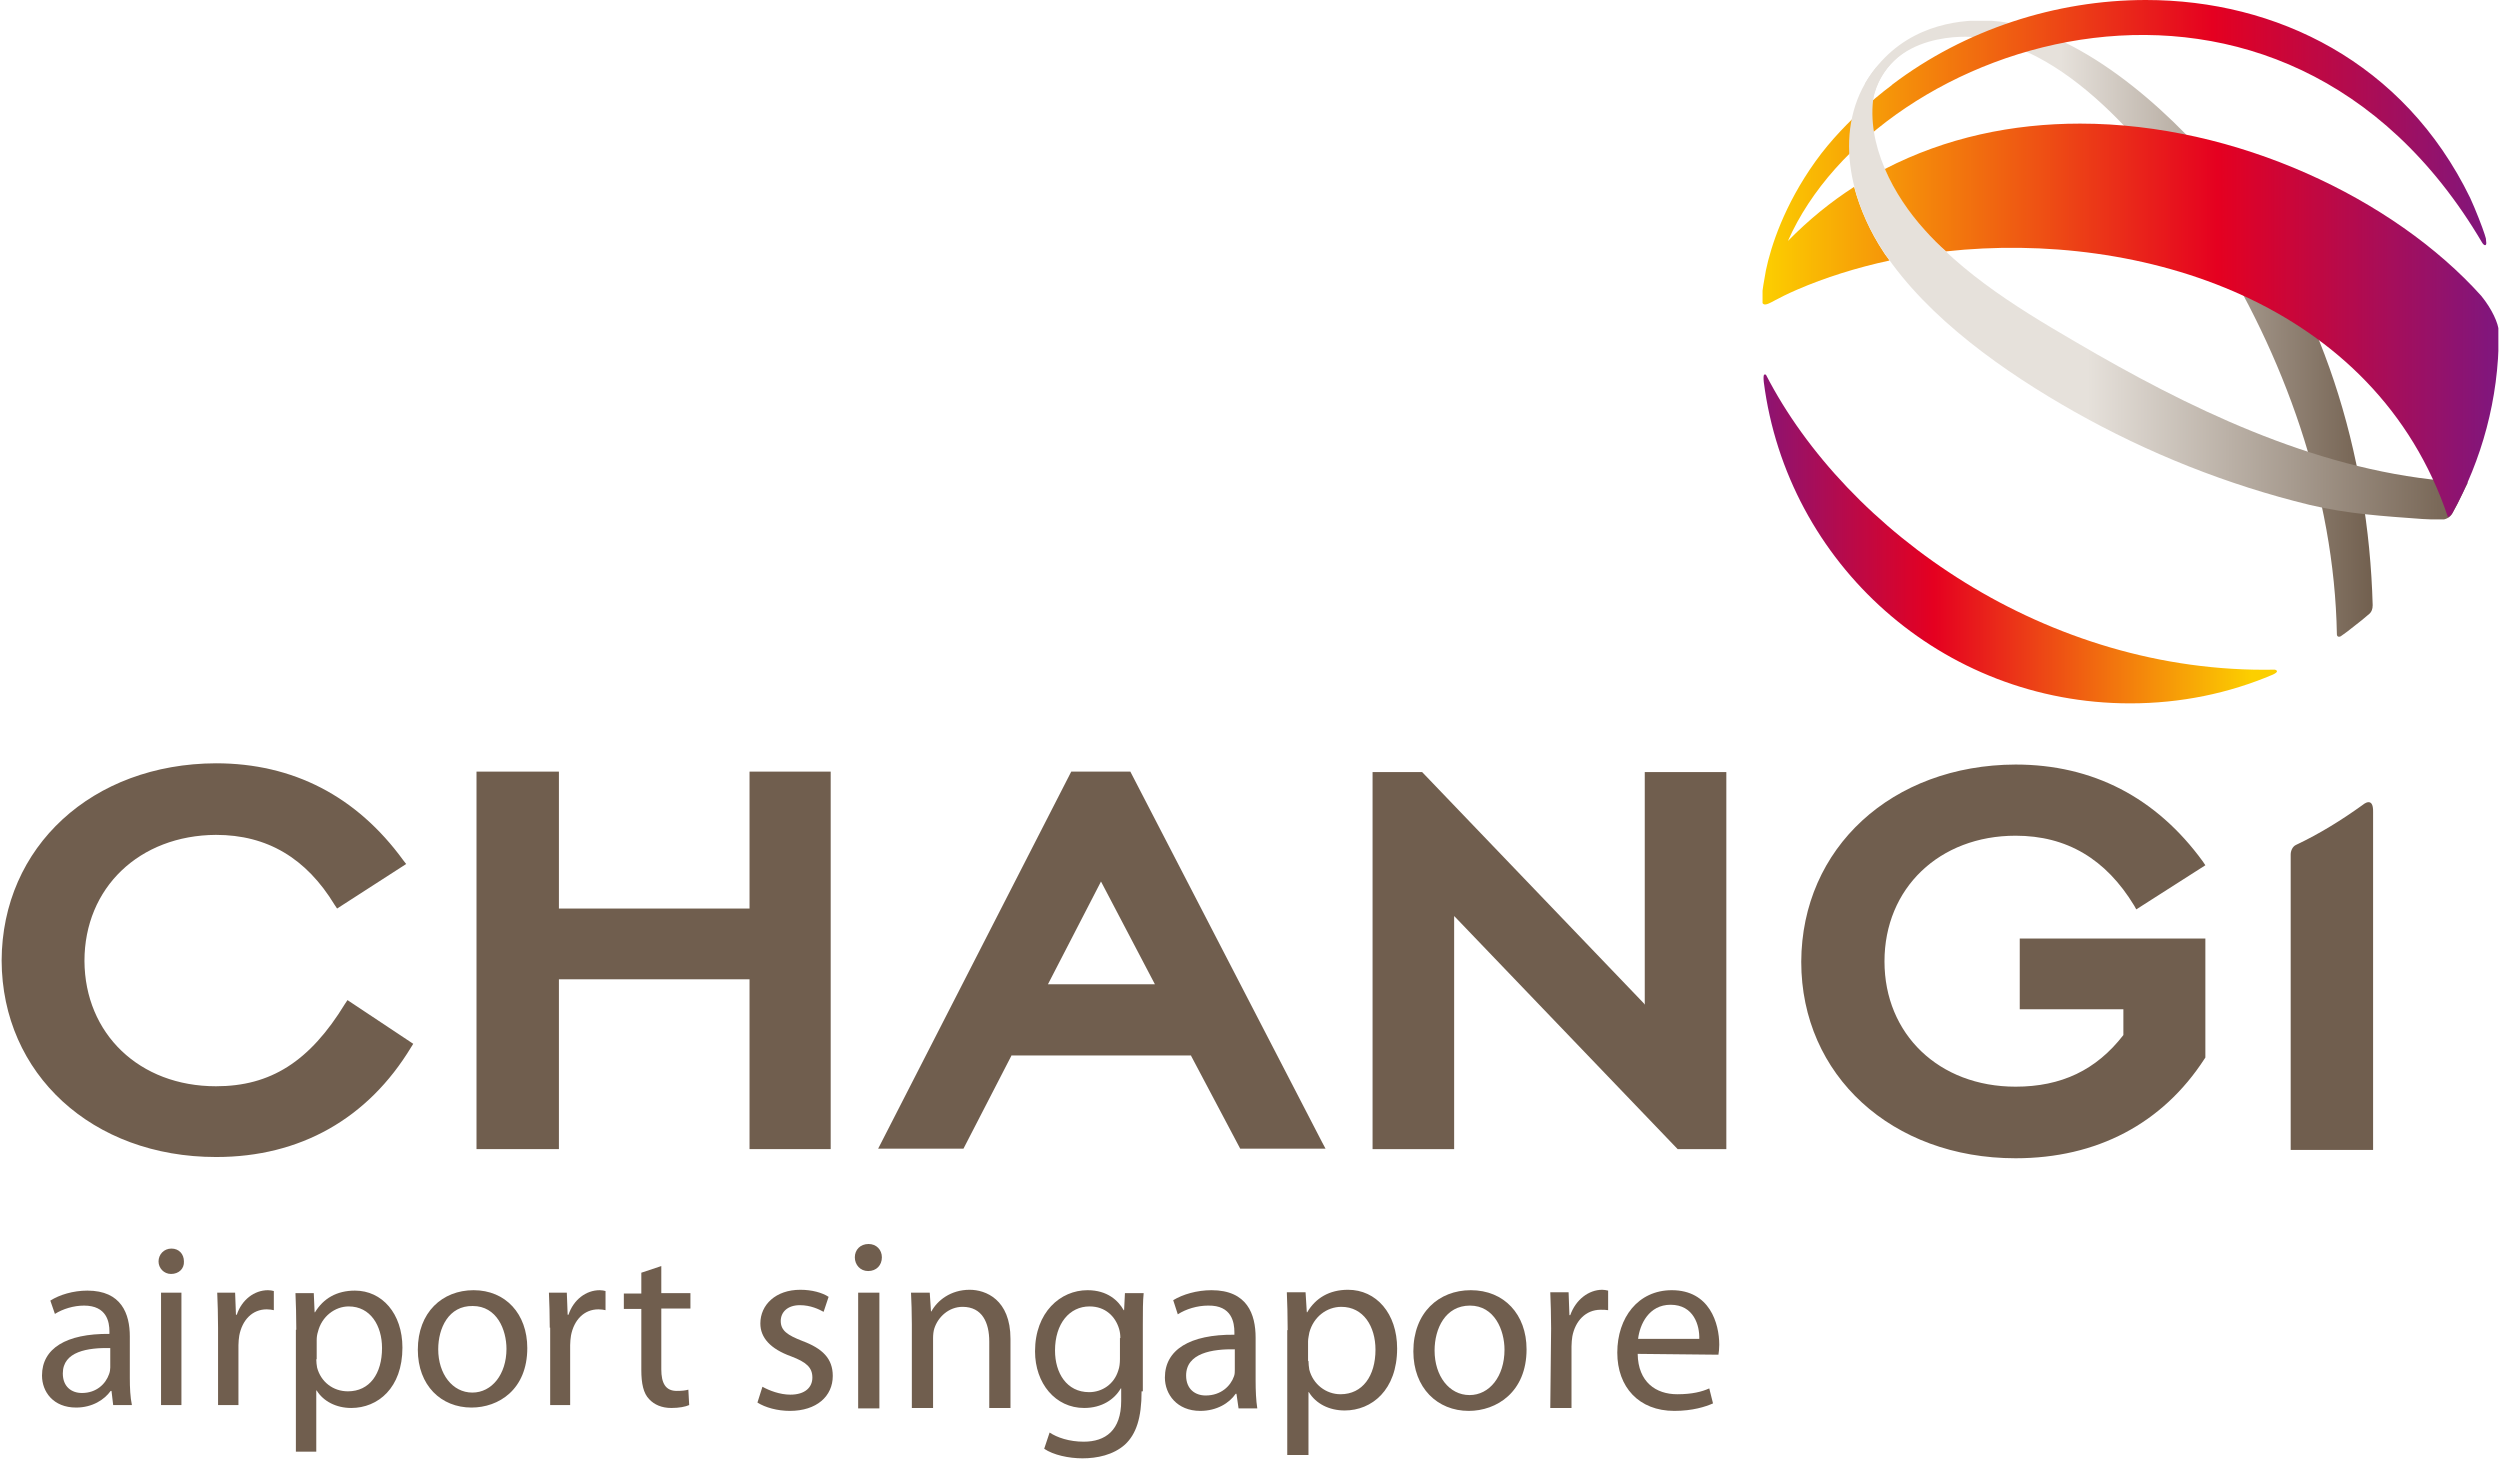
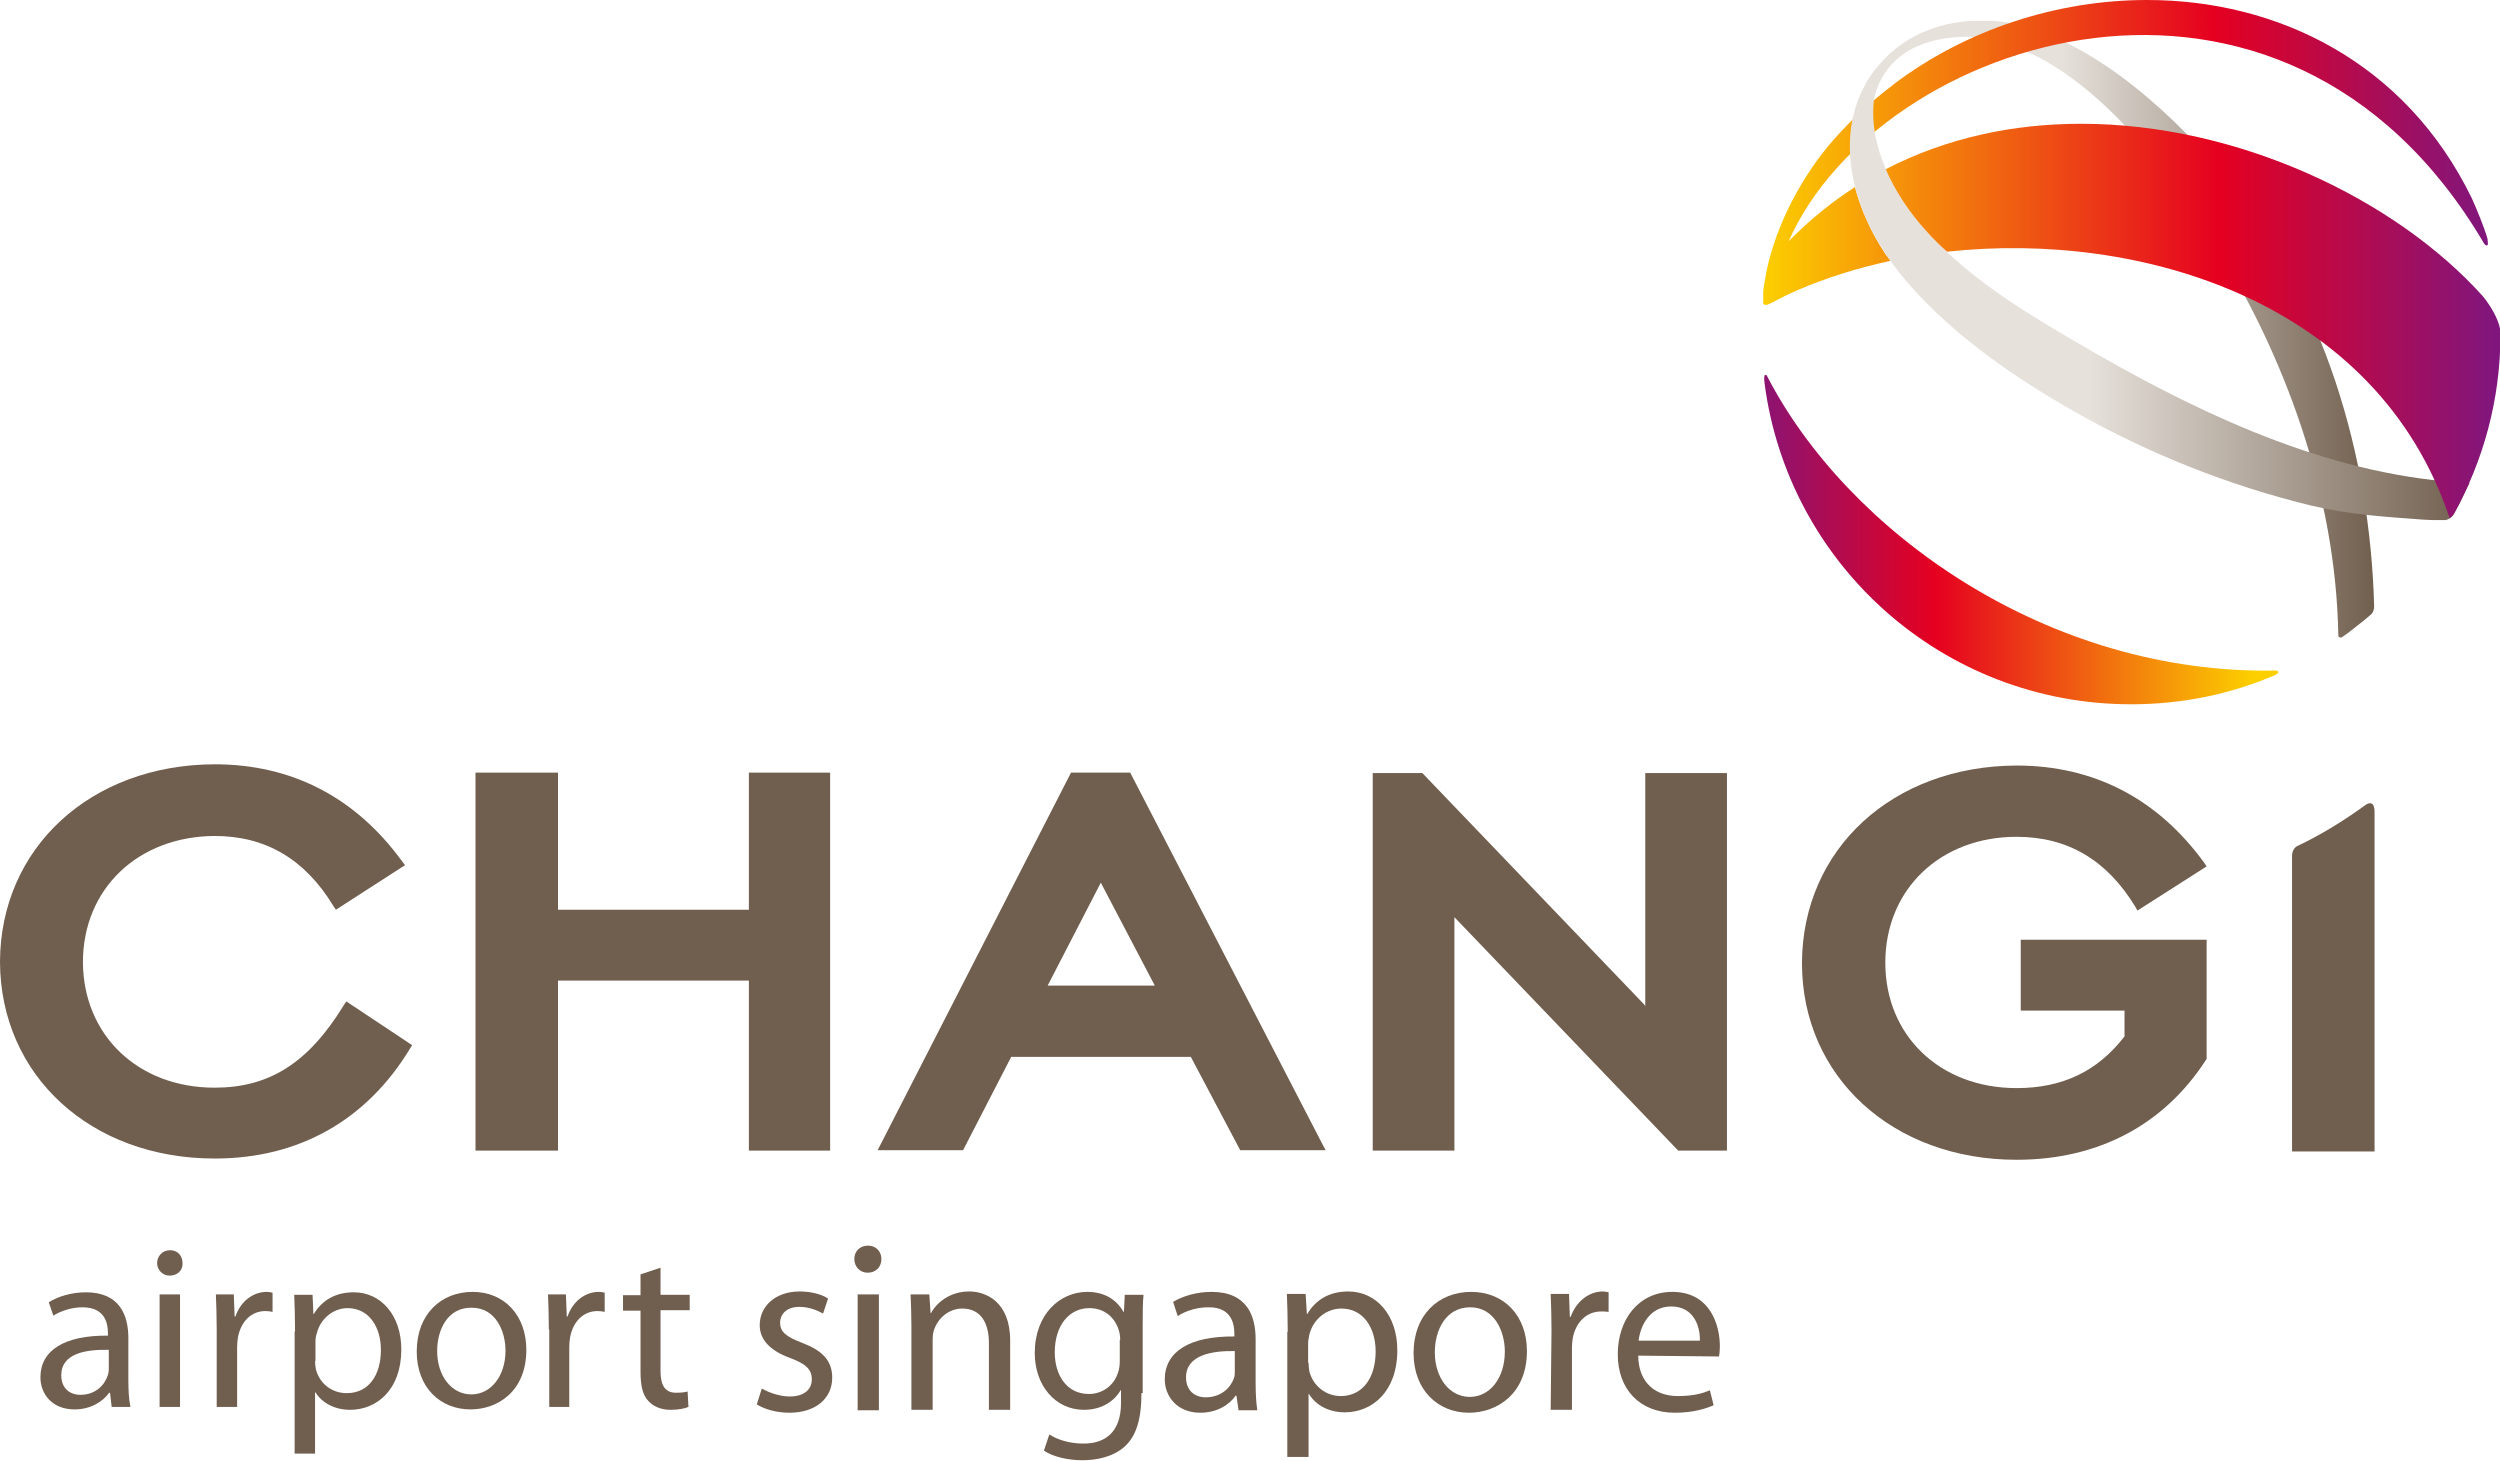
- <svg xmlns="http://www.w3.org/2000/svg" xmlns:xlink="http://www.w3.org/1999/xlink" height="241.523" viewBox="0 0 599.9 350.4" width="414.039">
+ <svg xmlns="http://www.w3.org/2000/svg" xmlns:xlink="http://www.w3.org/1999/xlink" viewBox="0 0 599.9 350.4">
  <clipPath id="a">
    <path d="m468.5 168.3 1.9 4c3.5-17.2 24.1-15.2 24.1-15.2 23.9 2.1 45.3 30 56.8 48.1 17.9 28.2 30 61.7 30.6 95.4 0 .6.5.7.9.5.8-.6 1.6-1.1 2.3-1.7.9-.7 1.9-1.5 2.8-2.2.6-.5 1.3-1.1 1.9-1.6.4-.4.7-1 .7-2-1-36.5-12.1-73-34.9-101.8-11.3-14.3-31.9-34.1-52.6-38.1 0 0-2.8-.6-6.9-.6-7.6.1-20 2.3-27.6 15.2" />
  </clipPath>
  <linearGradient id="b">
    <stop offset="0" stop-color="#e6e1db" />
    <stop offset=".385" stop-color="#e6e1db" />
    <stop offset="1" stop-color="#715f4e" />
  </linearGradient>
  <linearGradient id="c" gradientTransform="matrix(12.8058 0 0 -12.8058 71.0348 9847.153)" gradientUnits="userSpaceOnUse" x1="31.041" x2="40.579" xlink:href="#b" y1="751.209" y2="751.209" />
  <clipPath id="d">
    <path d="m444.2 240c5.6 43.6 42.8 77.2 88 77.2 12.2 0 23.7-2.4 34.3-6.9 1.3-.6 1.2-1 .5-1.2-54.8 1.1-103-33.3-122.3-70.9-.1-.1-.2-.1-.3-.1-.3.1-.3.9-.2 1.9" />
  </clipPath>
  <linearGradient id="e">
    <stop offset="0" stop-color="#fccf00" />
    <stop offset=".621" stop-color="#e50020" />
    <stop offset="1" stop-color="#80167d" />
  </linearGradient>
  <linearGradient id="f" gradientTransform="matrix(-12.8796 0 0 12.8796 183.5184 -9948.18)" gradientUnits="userSpaceOnUse" x1="-29.344" x2="-19.805" xlink:href="#e" y1="793.957" y2="793.957" />
  <clipPath id="g">
    <path d="m475.1 168.5-.2.2s-10.8 7.8-18.3 18.3-10.7 20.4-11.9 26.2c-.5 2.7-.8 4.6-.9 5.8v1.3.2.1c0 .4.2.6.4.7.5.3 1.9-.5 2.8-1 .7-.4 3.1-1.6 5.2-2.5 6.7-2.9 14.3-5.3 22.2-7-.4-.7-1-1.3-1.4-2-3.2-4.8-5.7-10.4-7.1-15.7-5.6 3.6-10.9 7.9-15.9 13 21.5-48.8 118.6-81.4 166.8.4.5.8 1 .8 1 .1 0-.3-.1-.7-.1-1.1-.1-.3-.2-.7-.3-1-.5-1.6-2.2-6-3.5-8.8-15.9-32.6-46.6-47.5-77.9-47.5-21.6 0-43.5 7.1-60.9 20.3" />
  </clipPath>
  <linearGradient id="h" gradientTransform="matrix(18.2429 0 0 -18.2429 46.6974 14034.105)" gradientUnits="userSpaceOnUse" x1="21.771" x2="31.311" xlink:href="#e" y1="759.801" y2="759.801" />
  <clipPath id="i">
    <path d="m482.4 158.4c-3.3 1-6.5 2.5-9.8 4.7-.5.5-1 .9-1.5 1.4-10.3 12.8-7.1 30.6 1.9 44.2 10.7 16.1 29.2 29 45.8 38.4 17.7 10 36.8 17.6 56.5 22.4 9.3 2.2 17.6 2.7 27.1 3.4 1.4.1 2.8.1 4.3.2 1.4 0 2.4-.6 2.9-1.5.4-.7 1.2-2.2 1.2-2.2.3-.5 2-4.2 2.6-5.3-31.7-1.4-62.1-15.3-89.2-30.8-14.5-8.4-29.9-17.1-41.2-29.7-7.8-8.7-14.2-20.7-12.4-32.4 1.2-5.1 5.6-10.6 11.8-12.8z" />
  </clipPath>
  <linearGradient id="j" gradientTransform="matrix(15.5854 0 0 -15.5854 59.5134 11988.713)" gradientUnits="userSpaceOnUse" x1="25.997" x2="35.536" xlink:href="#b" y1="755.383" y2="755.383" />
  <clipPath id="k">
    <path d="m473.3 188.8c2.3 5.4 5.8 10.5 9.6 14.7 1.6 1.8 3.5 3.7 5.1 5.1 46.6-5.1 103.2 12 120.6 63.9.5-.3.9-.7 1.1-1.1 7-12.7 11.1-27.3 11.1-42.8 0-.3 0-.6 0-.8-.1-1.9-1.6-5.3-4.2-8.5-21-23.4-58.9-41.4-96.4-41.4-16.2 0-32.2 3.3-46.9 10.9" />
  </clipPath>
  <linearGradient id="l" gradientTransform="matrix(18.3975 0 0 -18.3975 46.113 14157.525)" gradientUnits="userSpaceOnUse" x1="21.636" x2="31.175" xlink:href="#e" y1="757.293" y2="757.293" />
  <g transform="translate(-20.8 -148.2)">
    <path clip-path="url(#a)" d="m468.5 153.2h122.1v148.3h-122.1z" fill="url(#c)" />
    <path clip-path="url(#d)" d="m444.1 238.2h123.6v79h-123.6z" fill="url(#f)" />
    <path clip-path="url(#g)" d="m443.9 124.6h174v97h-174z" fill="url(#h)" />
    <path clip-path="url(#i)" d="m460.8 158.4h152.5v114.6h-152.5z" fill="url(#j)" />
    <path clip-path="url(#k)" d="m473.3 177.9h147.4v94.7h-147.4z" fill="url(#l)" />
    <g fill="#705e4e">
      <path d="m51.6 479.3c0 2.3.1 4.6.5 6.5h-4.5l-.4-3.4h-.2c-1.5 2.1-4.4 4-8.3 4-5.5 0-8.2-3.8-8.2-7.7 0-6.5 5.8-10.1 16.2-10v-.6c0-2.2-.6-6.2-6.1-6.2-2.5 0-5.1.8-7 2l-1.1-3.2c2.2-1.4 5.5-2.4 8.9-2.4 8.2 0 10.2 5.6 10.2 11zm-4.7-7.2c-5.4-.1-11.4.8-11.4 6.1 0 3.2 2.1 4.7 4.6 4.7 3.5 0 5.7-2.2 6.5-4.5.2-.5.3-1.1.3-1.6z" />
      <path d="m64.6 451.3c.1 1.7-1.2 3-3.1 3-1.7 0-3-1.4-3-3 0-1.7 1.3-3.1 3.1-3.1s3 1.3 3 3.1m-5.5 7.5h4.9v27h-4.9z" />
      <path d="m72.8 467.2c0-3.2-.1-5.9-.2-8.4h4.3l.2 5.3h.2c1.2-3.6 4.2-5.9 7.5-5.9.6 0 1 .1 1.4.2v4.6c-.5-.1-1-.2-1.7-.2-3.5 0-5.9 2.6-6.6 6.3-.1.7-.2 1.5-.2 2.3v14.4h-4.9z" />
      <path d="m91.6 467.7c0-3.5-.1-6.2-.2-8.8h4.4l.2 4.6h.1c2-3.3 5.2-5.2 9.6-5.2 6.5 0 11.4 5.5 11.4 13.7 0 9.7-5.9 14.5-12.3 14.5-3.6 0-6.7-1.6-8.3-4.2h-.1v14.7h-4.9v-29.3zm4.8 7.1c0 .7.1 1.4.2 2 .9 3.4 3.8 5.7 7.4 5.7 5.2 0 8.2-4.2 8.2-10.4 0-5.4-2.8-10-8-10-3.3 0-6.5 2.4-7.4 6.1-.2.6-.3 1.3-.3 2v4.6z" />
      <path d="m147.1 472.1c0 10-6.9 14.3-13.4 14.3-7.3 0-12.9-5.3-12.9-13.9 0-9 5.9-14.3 13.4-14.3 7.7 0 12.9 5.7 12.9 13.9m-21.4.3c0 5.9 3.4 10.4 8.2 10.4 4.7 0 8.2-4.4 8.2-10.5 0-4.6-2.3-10.3-8.1-10.3-5.8-.1-8.3 5.3-8.3 10.4" />
      <path d="m152.5 467.2c0-3.2-.1-5.9-.2-8.4h4.3l.2 5.3h.2c1.2-3.6 4.2-5.9 7.5-5.9.6 0 1 .1 1.4.2v4.6c-.5-.1-1-.2-1.7-.2-3.5 0-5.9 2.6-6.6 6.3-.1.7-.2 1.5-.2 2.3v14.4h-4.8v-18.6z" />
      <path d="m179.3 452.4v6.5h7v3.7h-7v14.6c0 3.3 1 5.2 3.7 5.2 1.3 0 2.1-.1 2.8-.3l.2 3.7c-.9.4-2.4.7-4.3.7-2.3 0-4.1-.8-5.3-2.1-1.4-1.4-1.9-3.8-1.9-7v-14.7h-4.2v-3.7h4.2v-5z" />
      <path d="m588.1 341.6c-5 3.6-10.3 6.9-16 9.6-.9.4-1.3 1.5-1.3 2.3v71h19.8v-81.2c.1-4-2.5-1.7-2.5-1.7" />
      <path d="m103.9 388.5-.6.9c-8.5 13.9-17.9 19.8-31 19.8-18.4 0-31.5-12.6-31.6-30.1 0-17.6 13.2-30.2 31.6-30.3 12.3 0 21.7 5.6 28.5 16.8l.6.9 16.6-10.7-.7-.9c-11.2-15.4-26.5-23.3-45-23.3-29.7.1-51.4 20-51.5 47.4.1 27.3 21.8 47.2 51.5 47.2h.1c20.1 0 36.4-9.2 46.8-26.4l.5-.8z" />
      <path d="m200.3 366.5h-45.5-.1v-.1-32.8h-19.8v90.7h19.8v-40.8h45.8v40.8h19.5v-90.7h-19.5v32.9z" />
      <path d="m338.1 422.7-46.1-89.1h-14.2l-46.4 90.6h20.5l11.5-22.3v-.1h43.2v.1l11.8 22.3h20.5zm-53.2-62.7.1.1 12.8 24.4.1.2h-25.7l.1-.2 12.6-24.4z" />
      <path d="m415.4 389.3-53.3-55.6h-11.9v90.6h19.6v-56l.3.3 53.4 55.7h11.7v-90.6h-19.6v55.9z" />
      <path d="m505.6 390.7h25v.2 6c-6.5 8.4-14.9 12.4-25.9 12.4-18.4 0-31.5-12.6-31.5-30.1 0-17.6 13.2-30.2 31.5-30.2 12.3 0 21.7 5.6 28.5 16.8l.5.9 16.6-10.6-.6-.9c-11.2-15.4-26.5-23.3-45-23.3-29.7.1-51.4 20-51.5 47.4 0 27.3 21.8 47.2 51.5 47.2 19.5 0 35.3-8.3 45.4-23.9l.2-.3v-28.6h-44.6v17z" />
      <path d="m203.6 481.4c1.6.9 4.2 1.9 6.7 1.9 3.6 0 5.3-1.8 5.3-4.1 0-2.4-1.4-3.7-5.1-5.1-5-1.8-7.4-4.5-7.4-7.9 0-4.5 3.7-8.1 9.6-8.1 2.8 0 5.3.7 6.8 1.7l-1.2 3.6c-1.1-.6-3.1-1.6-5.7-1.6-3 0-4.6 1.7-4.6 3.8 0 2.3 1.6 3.4 5.2 4.8 4.8 1.8 7.3 4.2 7.3 8.4 0 4.9-3.9 8.4-10.3 8.4-3 0-5.9-.8-7.8-2z" />
      <path d="m229 453.6c-1.9 0-3.2-1.5-3.2-3.3s1.3-3.2 3.3-3.2c1.9 0 3.2 1.4 3.2 3.2 0 1.9-1.3 3.3-3.3 3.3zm-2.4 5.2h5.1v27.8h-5.1z" />
      <path d="m239.5 466.3c0-2.9-.1-5.2-.2-7.5h4.5l.3 4.5h.1c1.4-2.6 4.6-5.2 9.2-5.2 3.8 0 9.8 2.3 9.8 11.8v16.6h-5.1v-16c0-4.5-1.7-8.3-6.4-8.3-3.3 0-5.9 2.4-6.8 5.2-.2.6-.3 1.5-.3 2.3v16.8h-5.1z" />
      <path d="m294.7 482.5c0 6.4-1.3 10.3-4 12.8-2.8 2.5-6.7 3.3-10.2 3.3-3.3 0-7-.8-9.2-2.3l1.3-3.9c1.8 1.2 4.7 2.2 8.2 2.2 5.2 0 9-2.7 9-9.8v-3h-.1c-1.5 2.6-4.5 4.7-8.8 4.7-6.9 0-11.8-5.9-11.8-13.6 0-9.4 6.1-14.7 12.6-14.7 4.8 0 7.4 2.5 8.7 4.8h.1l.2-4.1h4.5c-.2 2-.2 4.2-.2 7.6v16zm-5.1-12.8c0-.8-.1-1.5-.3-2.2-.9-3-3.3-5.4-7.1-5.4-4.8 0-8.3 4.1-8.3 10.6 0 5.4 2.8 10 8.2 10 3.1 0 6-1.9 7-5.2.3-.8.4-1.8.4-2.7v-5.1z" />
      <path d="m322.1 479.9c0 2.4.1 4.8.4 6.7h-4.5l-.5-3.5h-.2c-1.5 2.2-4.5 4.1-8.5 4.1-5.6 0-8.5-4-8.5-8 0-6.7 6-10.4 16.7-10.3v-.6c0-2.3-.6-6.5-6.3-6.4-2.6 0-5.3.8-7.3 2.1l-1.1-3.4c2.3-1.4 5.7-2.4 9.2-2.4 8.6 0 10.6 5.8 10.6 11.4zm-4.9-7.5c-5.5-.1-11.8.9-11.8 6.3 0 3.3 2.2 4.8 4.7 4.8 3.7 0 6-2.3 6.8-4.6.2-.5.2-1.1.2-1.6v-4.9z" />
      <path d="m329.8 467.8c0-3.6-.1-6.4-.2-9.1h4.5l.3 4.8h.1c2-3.4 5.3-5.4 9.8-5.4 6.8 0 11.8 5.7 11.8 14.1 0 10-6.1 14.9-12.6 14.9-3.7 0-6.9-1.6-8.6-4.4h-.1v15.1h-5.1v-30zm5 7.4c0 .7.1 1.4.2 2.1.9 3.5 4 5.9 7.5 5.9 5.3 0 8.4-4.4 8.4-10.7 0-5.6-2.9-10.3-8.2-10.3-3.5 0-6.7 2.4-7.7 6.2-.1.7-.3 1.4-.3 2.1v4.7z" />
      <path d="m373.3 487.2c-7.5 0-13.3-5.5-13.3-14.3 0-9.3 6.1-14.7 13.8-14.7 8 0 13.4 5.8 13.4 14.2 0 10.3-7.2 14.8-13.9 14.8zm.2-3.8c4.8 0 8.4-4.5 8.4-10.9 0-4.7-2.4-10.6-8.3-10.6s-8.5 5.5-8.5 10.8c0 6.1 3.5 10.7 8.4 10.7z" />
      <path d="m393.1 467.4c0-3.3-.1-6.1-.2-8.7h4.4l.2 5.5h.2c1.3-3.7 4.4-6.1 7.7-6.1.5 0 .9.1 1.4.2v4.7c-.6-.1-1.1-.1-1.8-.1-3.6 0-6.1 2.7-6.8 6.4-.1.7-.2 1.5-.2 2.4v14.8h-5.1z" />
      <path d="m413.9 473.5c.1 6.8 4.4 9.7 9.5 9.7 3.6 0 5.9-.6 7.7-1.4l.9 3.6c-1.8.8-4.9 1.8-9.3 1.8-8.5 0-13.7-5.7-13.7-14 0-8.4 5-15 13.1-15 9.1 0 11.4 8 11.4 13.1 0 1-.1 1.8-.2 2.4zm14.8-3.6c.1-3.2-1.3-8.2-6.9-8.2-5.2 0-7.4 4.7-7.8 8.2z" />
    </g>
  </g>
</svg>
